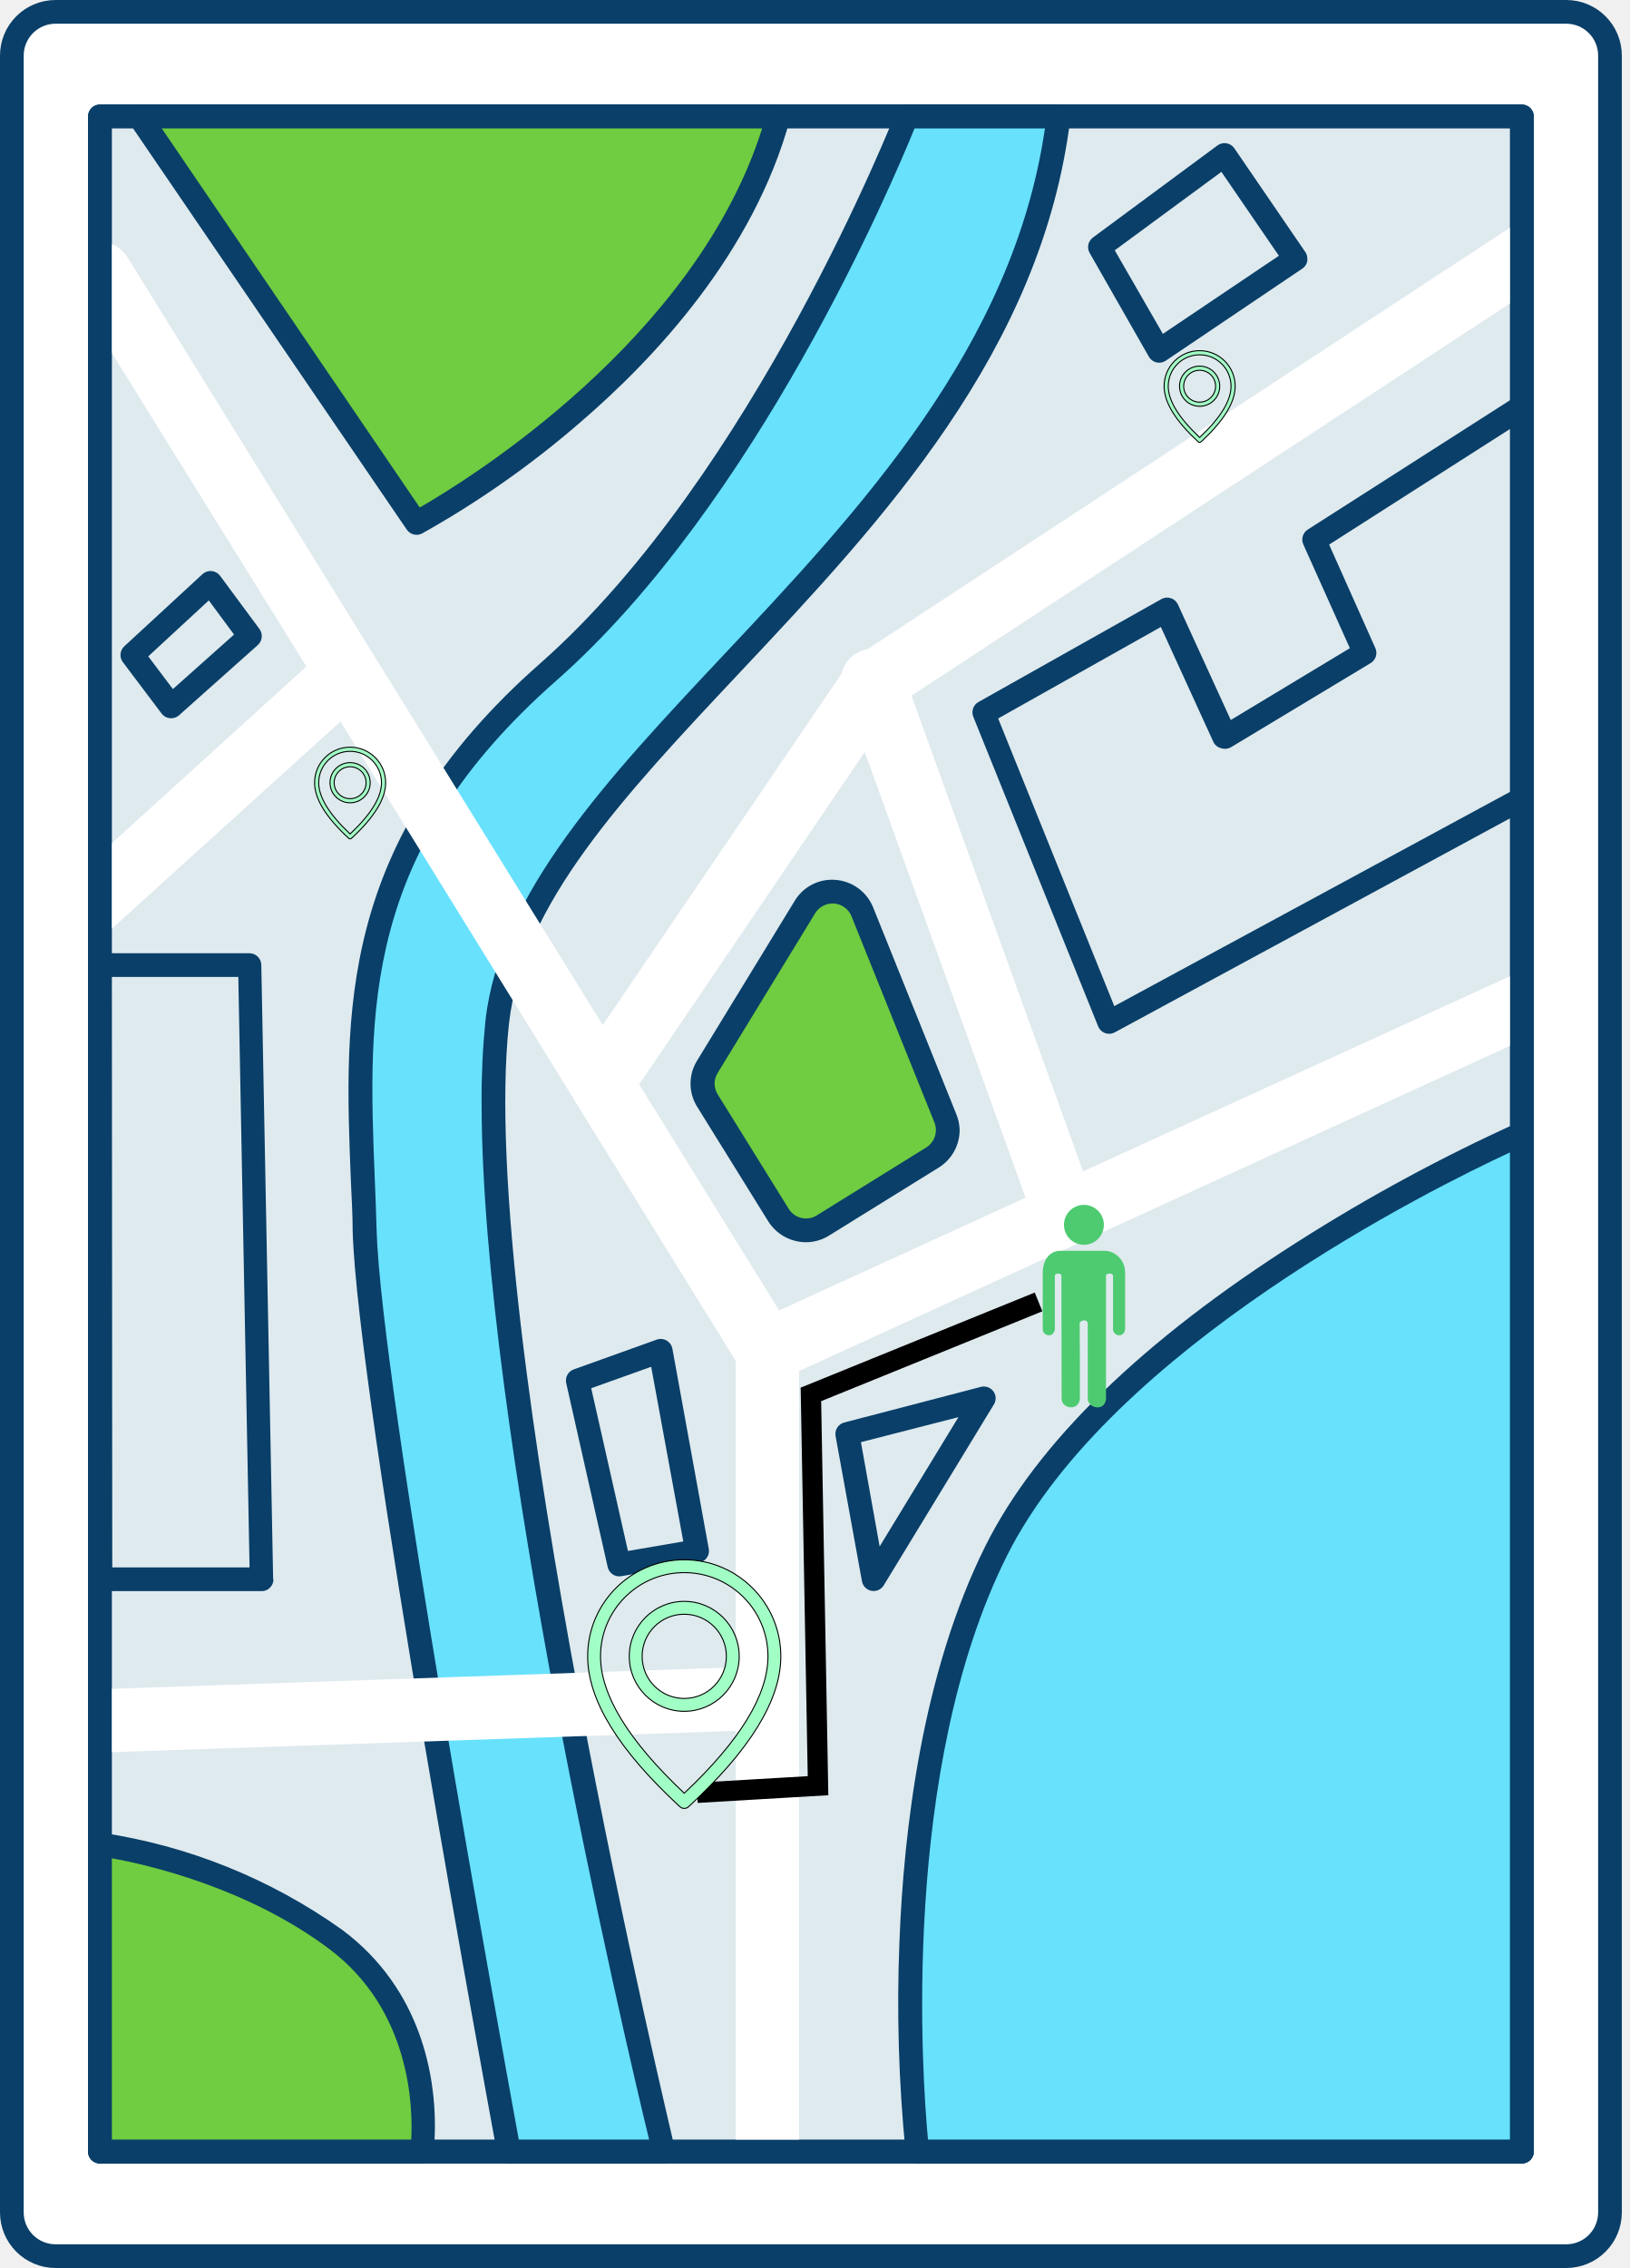
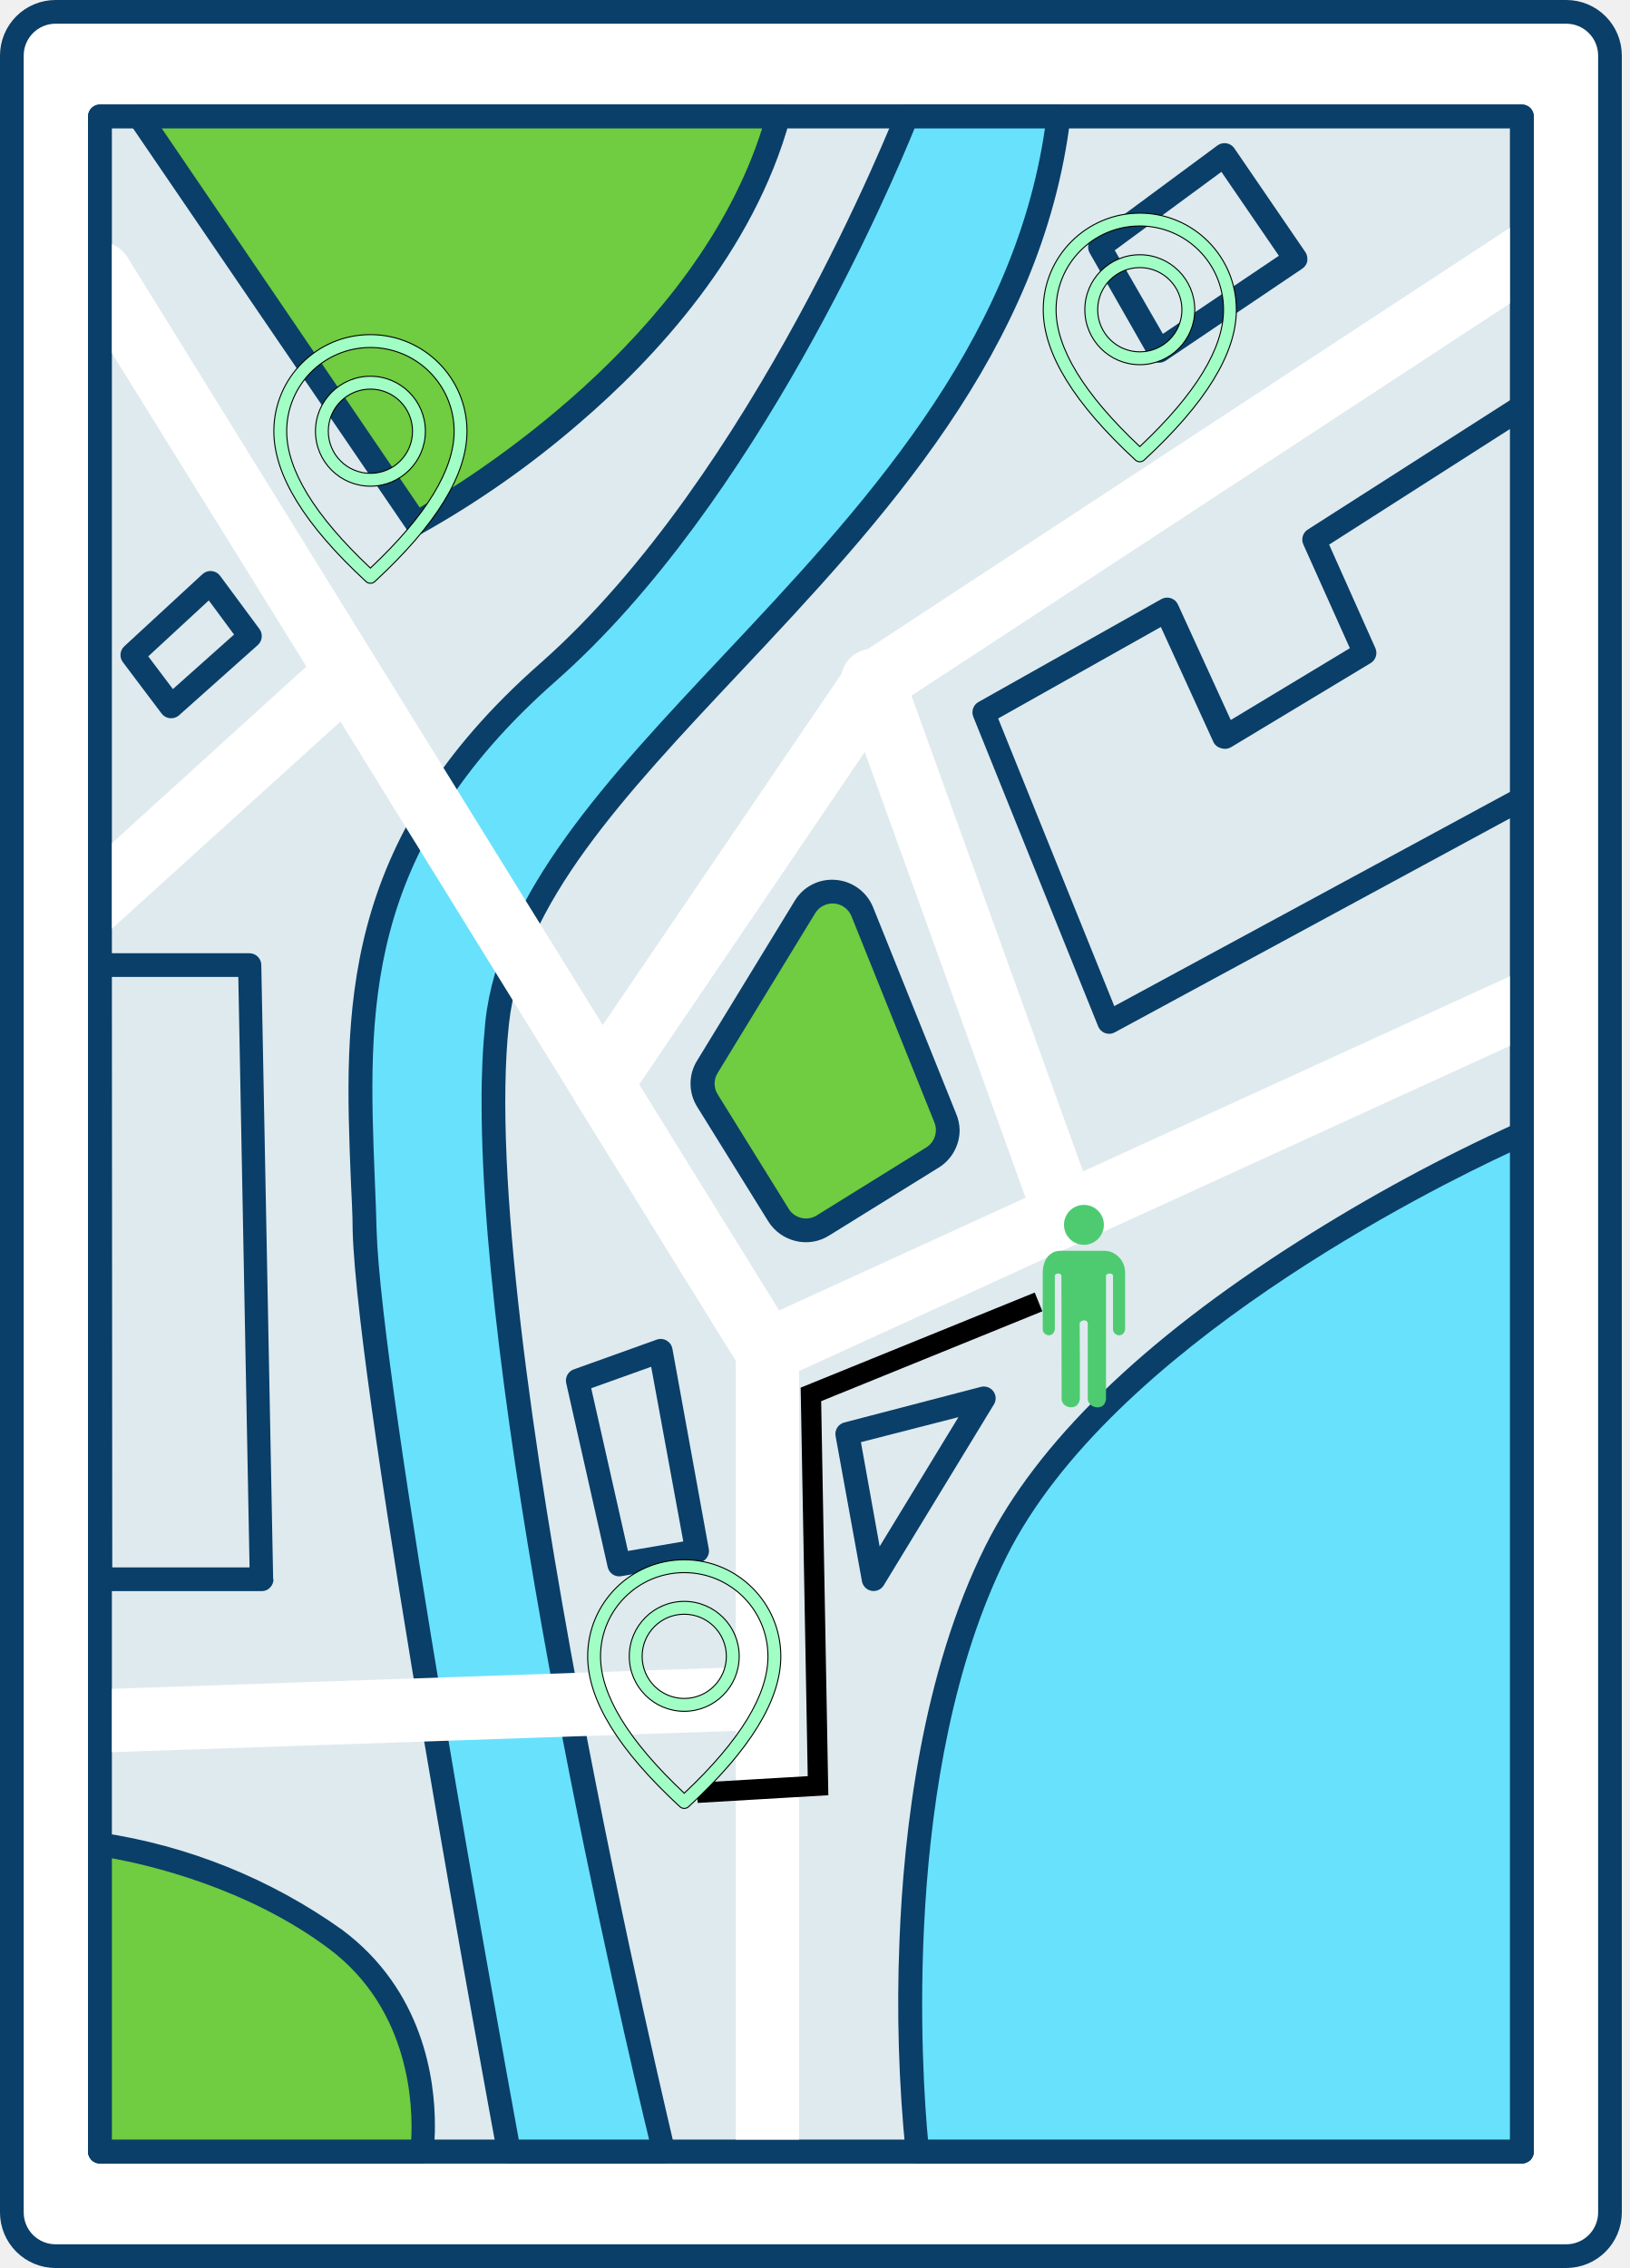
<svg xmlns="http://www.w3.org/2000/svg" width="161" height="224" viewBox="0 0 161 224" fill="none">
  <path d="M1.171 5.466L1.171 218.533C1.171 220.912 3.099 222.841 5.478 222.841L154.726 222.841C157.105 222.841 159.033 220.912 159.033 218.533L159.033 5.466C159.033 3.087 157.105 1.159 154.726 1.159L5.478 1.159C3.099 1.159 1.171 3.087 1.171 5.466Z" fill="white" />
-   <path d="M160.204 5.478L160.204 218.522C160.201 219.974 159.623 221.365 158.596 222.392C157.569 223.419 156.178 223.997 154.726 224L5.478 224C4.026 223.997 2.635 223.419 1.608 222.392C0.581 221.365 0.003 219.974 -2.39462e-07 218.522L-9.55189e-06 5.478C0.003 4.026 0.581 2.635 1.608 1.608C2.635 0.581 4.026 0.003 5.478 5.803e-05L154.726 5.15062e-05C156.178 0.003 157.569 0.581 158.596 1.608C159.623 2.635 160.201 4.026 160.204 5.478V5.478ZM2.341 218.522C2.344 219.353 2.676 220.149 3.263 220.737C3.851 221.324 4.647 221.656 5.478 221.659L154.726 221.659C155.557 221.656 156.353 221.324 156.941 220.737C157.528 220.149 157.86 219.353 157.863 218.522L157.863 5.478C157.86 4.647 157.528 3.851 156.941 3.263C156.353 2.676 155.557 2.344 154.726 2.341L5.478 2.341C4.647 2.344 3.851 2.676 3.263 3.263C2.676 3.851 2.344 4.647 2.341 5.478L2.341 218.522Z" fill="#093F68" />
+   <path d="M160.204 5.478L160.204 218.522C160.201 219.974 159.623 221.365 158.596 222.392C157.569 223.419 156.178 223.997 154.726 224L5.478 224C4.026 223.997 2.635 223.419 1.608 222.392C0.581 221.365 0.003 219.974 -2.39462e-07 218.522L-9.55189e-06 5.478C0.003 4.026 0.581 2.635 1.608 1.608C2.635 0.581 4.026 0.003 5.478 6.07957e-05L154.726 5.42719e-05C156.178 0.003 157.569 0.581 158.596 1.608C159.623 2.635 160.201 4.026 160.204 5.478ZM2.341 218.522C2.344 219.353 2.676 220.149 3.263 220.737C3.851 221.324 4.647 221.656 5.478 221.659L154.726 221.659C155.557 221.656 156.353 221.324 156.941 220.737C157.528 220.149 157.86 219.353 157.863 218.522L157.863 5.478C157.86 4.647 157.528 3.851 156.941 3.263C156.353 2.676 155.557 2.344 154.726 2.341L5.478 2.341C4.647 2.344 3.851 2.676 3.263 3.263C2.676 3.851 2.344 4.647 2.341 5.478L2.341 218.522Z" fill="#093F68" />
  <path d="M9.915 212.505L9.915 11.495L150.289 11.495L150.289 212.505L9.915 212.505Z" fill="#DFEAEF" />
  <path d="M151.507 11.495L151.507 212.505C151.507 212.815 151.383 213.113 151.164 213.332C150.944 213.552 150.646 213.675 150.336 213.675L9.868 213.675C9.557 213.675 9.26 213.552 9.04 213.332C8.821 213.113 8.697 212.815 8.697 212.505L8.697 11.495C8.697 11.184 8.821 10.886 9.04 10.667C9.26 10.447 9.557 10.324 9.868 10.324L150.336 10.324C150.646 10.324 150.944 10.447 151.164 10.667C151.383 10.886 151.507 11.184 151.507 11.495ZM149.165 211.334L149.165 12.665L11.038 12.665L11.038 211.334L149.165 211.334Z" fill="#093F68" />
  <path d="M90.567 212.505C90.567 212.505 86.341 177.177 98.351 153.18C110.361 129.184 150.336 112 150.336 112L150.336 212.505L90.567 212.505Z" fill="#68E1FD" />
  <path d="M151.507 112L151.507 212.505C151.507 212.815 151.383 213.113 151.164 213.332C150.944 213.552 150.646 213.675 150.336 213.675L90.637 213.675C90.35 213.677 90.071 213.573 89.855 213.383C89.639 213.193 89.501 212.931 89.466 212.645C88.772 205.719 88.565 198.753 88.846 191.797C89.256 180.888 91.07 165.237 97.356 152.654C102.436 142.505 112.831 132.391 128.247 122.605C135.173 118.198 142.402 114.286 149.879 110.899C150.059 110.823 150.255 110.792 150.449 110.811C150.643 110.829 150.83 110.896 150.992 111.005C151.154 111.114 151.286 111.263 151.376 111.437C151.466 111.61 151.511 111.804 151.507 112ZM149.165 211.334L149.165 113.814C141.58 117.326 109.741 133.093 99.44 153.707C88.905 174.836 91.105 205.364 91.667 211.334L149.165 211.334Z" fill="#093F68" />
  <path d="M65.564 212.505C65.564 212.505 45.804 131.279 49.117 100.996C52.067 73.886 99.569 52.628 104.567 11.495L89.537 11.495C89.537 11.495 75.724 47.361 54.139 66.371C32.554 85.381 35.527 103.548 36.019 121.516C36.487 138.162 50.288 212.505 50.288 212.505L65.564 212.505Z" fill="#68E1FD" />
-   <path d="M105.737 11.495L105.737 11.636C102.94 34.649 87.078 51.529 73.079 66.418C61.537 78.698 51.563 89.315 50.276 101.114C47.033 130.858 66.512 211.417 66.664 212.225C66.707 212.4 66.709 212.583 66.67 212.759C66.631 212.935 66.552 213.1 66.439 213.241C66.325 213.381 66.181 213.494 66.017 213.569C65.853 213.645 65.674 213.681 65.493 213.676L50.288 213.676C50.01 213.681 49.74 213.587 49.526 213.411C49.312 213.235 49.167 212.989 49.117 212.716C48.555 209.684 35.292 138.092 34.836 121.552C34.836 119.925 34.731 118.286 34.66 116.659C34.005 100.178 33.314 83.134 53.389 65.494C74.46 46.905 88.331 11.425 88.507 11.074C88.591 10.854 88.741 10.665 88.935 10.531C89.129 10.398 89.359 10.326 89.595 10.325L104.567 10.325C104.733 10.325 104.897 10.361 105.049 10.429C105.2 10.498 105.335 10.598 105.445 10.723C105.633 10.936 105.737 11.211 105.737 11.495V11.495ZM47.572 108.922C47.555 106.233 47.68 103.544 47.946 100.868C49.316 88.285 60.027 76.883 71.358 64.815C84.843 50.475 100.083 34.251 103.221 12.666L90.344 12.666C88.202 17.945 74.741 49.796 54.923 67.25C35.726 84.153 36.358 99.897 37.025 116.566C37.095 118.204 37.154 119.843 37.2 121.482C37.634 136.828 49.655 202.591 51.247 211.335L64.124 211.335C61.595 200.964 47.572 140.75 47.572 108.922V108.922Z" fill="#093F68" />
-   <path d="M92.112 114.341L81.273 121.036C80.918 121.257 80.523 121.406 80.111 121.474C79.698 121.541 79.276 121.527 78.87 121.431C78.463 121.336 78.079 121.16 77.74 120.916C77.401 120.671 77.114 120.362 76.895 120.006L69.871 108.687C69.561 108.188 69.397 107.612 69.397 107.025C69.397 106.437 69.561 105.861 69.871 105.363L79.505 89.583C79.813 89.081 80.254 88.674 80.78 88.407C81.305 88.141 81.895 88.025 82.482 88.074C83.069 88.123 83.631 88.333 84.106 88.682C84.581 89.031 84.949 89.505 85.171 90.052L93.365 110.419C93.656 111.115 93.69 111.892 93.461 112.611C93.231 113.33 92.753 113.943 92.112 114.341V114.341Z" fill="#70CC40" />
-   <path d="M94.793 111.614C94.791 112.355 94.602 113.083 94.241 113.73C93.881 114.377 93.362 114.922 92.733 115.313L81.893 122.032C81.409 122.337 80.868 122.542 80.303 122.634C79.738 122.727 79.16 122.705 78.604 122.57C77.478 122.306 76.502 121.607 75.888 120.627L68.865 109.308C68.437 108.623 68.21 107.832 68.21 107.025C68.21 106.218 68.437 105.427 68.865 104.743L78.499 88.975C78.913 88.283 79.513 87.722 80.232 87.356C80.95 86.989 81.757 86.832 82.56 86.903C83.367 86.969 84.138 87.257 84.79 87.737C85.441 88.217 85.946 88.868 86.248 89.619L94.442 109.987C94.662 110.502 94.781 111.054 94.793 111.614V111.614ZM91.504 113.323C91.904 113.07 92.204 112.684 92.349 112.232C92.495 111.781 92.477 111.293 92.299 110.853L84.106 90.485C83.965 90.14 83.732 89.841 83.431 89.621C83.131 89.4 82.776 89.267 82.404 89.237C82.033 89.207 81.661 89.28 81.329 89.449C80.997 89.617 80.718 89.875 80.524 90.192L70.89 105.972C70.691 106.287 70.586 106.652 70.586 107.025C70.586 107.398 70.691 107.763 70.89 108.079L77.913 119.398C78.05 119.622 78.231 119.816 78.444 119.968C78.657 120.121 78.898 120.23 79.154 120.288C79.411 120.351 79.678 120.361 79.94 120.319C80.201 120.277 80.451 120.183 80.676 120.042L91.504 113.323Z" fill="#093F68" />
+   <path d="M105.737 11.495L105.737 11.636C102.94 34.649 87.078 51.529 73.079 66.418C61.537 78.698 51.563 89.315 50.276 101.114C47.033 130.858 66.512 211.417 66.664 212.225C66.707 212.4 66.709 212.583 66.67 212.759C66.631 212.935 66.552 213.1 66.439 213.241C66.325 213.381 66.181 213.494 66.017 213.569C65.853 213.645 65.674 213.681 65.493 213.676L50.288 213.676C50.01 213.681 49.74 213.587 49.526 213.411C49.312 213.235 49.167 212.989 49.117 212.716C48.555 209.684 35.292 138.092 34.836 121.552C34.836 119.925 34.731 118.286 34.66 116.659C34.005 100.178 33.314 83.134 53.389 65.494C74.46 46.905 88.331 11.425 88.507 11.074C88.591 10.854 88.741 10.665 88.935 10.531C89.129 10.398 89.359 10.326 89.595 10.325L104.567 10.325C104.733 10.325 104.897 10.361 105.049 10.429C105.2 10.498 105.335 10.598 105.445 10.723C105.633 10.936 105.737 11.211 105.737 11.495ZM47.572 108.922C47.555 106.233 47.68 103.544 47.946 100.868C49.316 88.285 60.027 76.883 71.358 64.815C84.843 50.475 100.083 34.251 103.221 12.666L90.344 12.666C88.202 17.945 74.741 49.796 54.923 67.25C35.726 84.153 36.358 99.897 37.025 116.566C37.095 118.204 37.154 119.843 37.2 121.482C37.634 136.828 49.655 202.591 51.247 211.335L64.124 211.335C61.595 200.964 47.572 140.75 47.572 108.922Z" fill="#093F68" />
+   <path d="M92.112 114.341L81.273 121.036C80.918 121.257 80.523 121.406 80.111 121.474C79.698 121.541 79.276 121.527 78.87 121.431C78.463 121.336 78.079 121.16 77.74 120.916C77.401 120.671 77.114 120.362 76.895 120.006L69.871 108.687C69.561 108.188 69.397 107.612 69.397 107.025C69.397 106.437 69.561 105.861 69.871 105.363L79.505 89.583C79.813 89.081 80.254 88.674 80.78 88.407C81.305 88.141 81.895 88.025 82.482 88.074C83.069 88.123 83.631 88.333 84.106 88.682C84.581 89.031 84.949 89.505 85.171 90.052L93.365 110.419C93.656 111.115 93.69 111.892 93.461 112.611C93.231 113.33 92.753 113.943 92.112 114.341Z" fill="#70CC40" />
+   <path d="M94.793 111.614C94.791 112.355 94.602 113.083 94.241 113.73C93.881 114.377 93.362 114.922 92.733 115.313L81.893 122.032C81.409 122.337 80.868 122.542 80.303 122.634C79.738 122.727 79.16 122.705 78.604 122.57C77.478 122.306 76.502 121.607 75.888 120.627L68.865 109.308C68.437 108.623 68.21 107.832 68.21 107.025C68.21 106.218 68.437 105.427 68.865 104.743L78.499 88.975C78.913 88.283 79.513 87.722 80.232 87.356C80.95 86.989 81.757 86.832 82.56 86.903C83.367 86.969 84.138 87.257 84.79 87.737C85.441 88.217 85.946 88.868 86.248 89.619L94.442 109.987C94.662 110.502 94.781 111.054 94.793 111.614ZM91.504 113.323C91.904 113.07 92.204 112.684 92.349 112.232C92.495 111.781 92.477 111.293 92.299 110.853L84.106 90.485C83.965 90.14 83.732 89.841 83.431 89.621C83.131 89.4 82.776 89.267 82.404 89.237C82.033 89.207 81.661 89.28 81.329 89.449C80.997 89.617 80.718 89.875 80.524 90.192L70.89 105.972C70.691 106.287 70.586 106.652 70.586 107.025C70.586 107.398 70.691 107.763 70.89 108.079L77.913 119.398C78.05 119.622 78.231 119.816 78.444 119.968C78.657 120.121 78.898 120.23 79.154 120.288C79.411 120.351 79.678 120.361 79.94 120.319C80.201 120.277 80.451 120.183 80.676 120.042L91.504 113.323Z" fill="#093F68" />
  <path d="M150.336 95.881L150.336 102.752L78.931 135.411L78.931 212.505L72.68 212.505L72.68 133.421C72.68 132.822 72.852 132.235 73.176 131.731C73.499 131.226 73.961 130.826 74.507 130.577L77.011 129.406L101.348 118.274L107.048 115.664L150.336 95.881Z" fill="white" />
  <path d="M9.868 23.914C10.407 23.903 10.939 24.032 11.413 24.289C11.887 24.545 12.286 24.92 12.572 25.377L59.559 101.277L63.152 107.13L76.977 129.453L78.428 131.794C78.734 132.286 78.896 132.853 78.896 133.433C78.905 134.122 78.686 134.794 78.273 135.346C77.86 135.897 77.276 136.297 76.613 136.483C75.949 136.668 75.243 136.629 74.604 136.372C73.965 136.115 73.428 135.653 73.079 135.06L72.61 134.299L56.831 108.816L56.632 108.464L33.63 71.264L30.283 65.856L9.868 32.963L9.868 23.914Z" fill="white" />
  <path d="M150.336 21.714L150.336 29.194L90.064 68.689L88.519 69.696L85.44 74.237L63.199 107.013L62.029 108.687C61.798 109.026 61.503 109.316 61.161 109.54C60.819 109.764 60.435 109.919 60.033 109.995C59.631 110.071 59.217 110.067 58.816 109.984C58.416 109.9 58.035 109.738 57.697 109.507C57.378 109.298 57.1 109.032 56.878 108.722L56.679 108.371C56.418 107.874 56.297 107.314 56.33 106.753C56.363 106.192 56.548 105.651 56.866 105.187L59.57 101.196L83.614 65.821C83.627 65.783 83.651 65.75 83.684 65.727C83.721 65.655 83.769 65.588 83.825 65.528C83.87 65.455 83.925 65.388 83.988 65.329C84.081 65.227 84.183 65.133 84.293 65.049C84.431 64.933 84.58 64.831 84.737 64.744L150.336 21.714Z" fill="white" />
-   <path d="M107.692 118.122C107.692 118.857 107.433 119.568 106.96 120.131C106.487 120.694 105.831 121.072 105.107 121.199C104.384 121.327 103.638 121.195 103.002 120.826C102.365 120.458 101.879 119.878 101.629 119.187L83.356 68.536C83.171 68.143 83.071 67.715 83.06 67.281C83.05 66.847 83.131 66.415 83.297 66.013C83.463 65.612 83.711 65.249 84.025 64.949C84.339 64.648 84.712 64.417 85.121 64.269C85.53 64.121 85.965 64.06 86.398 64.09C86.832 64.119 87.254 64.239 87.639 64.441C88.024 64.643 88.362 64.924 88.632 65.264C88.903 65.604 89.099 65.997 89.209 66.418L107.481 117.068C107.614 117.404 107.685 117.761 107.692 118.122V118.122Z" fill="white" />
-   <path d="M35.456 65.377C35.735 65.678 35.95 66.031 36.091 66.417C36.231 66.802 36.293 67.212 36.273 67.621C36.254 68.031 36.153 68.433 35.976 68.803C35.8 69.173 35.552 69.505 35.246 69.778L33.63 71.264L9.868 92.791L9.868 84.352L30.236 65.856L31.008 65.166C31.312 64.883 31.669 64.664 32.059 64.522C32.448 64.379 32.862 64.316 33.277 64.335C33.691 64.355 34.097 64.457 34.472 64.636C34.846 64.815 35.181 65.067 35.456 65.377V65.377Z" fill="white" />
+   <path d="M107.692 118.122C107.692 118.857 107.433 119.568 106.96 120.131C106.487 120.694 105.831 121.072 105.107 121.199C104.384 121.327 103.638 121.195 103.002 120.826C102.365 120.458 101.879 119.878 101.629 119.187L83.356 68.536C83.171 68.143 83.071 67.715 83.06 67.281C83.05 66.847 83.131 66.415 83.297 66.013C83.463 65.612 83.711 65.249 84.025 64.949C84.339 64.648 84.712 64.417 85.121 64.269C85.53 64.121 85.965 64.06 86.398 64.09C86.832 64.119 87.254 64.239 87.639 64.441C88.024 64.643 88.362 64.924 88.632 65.264C88.903 65.604 89.099 65.997 89.209 66.418L107.481 117.068C107.614 117.404 107.685 117.761 107.692 118.122Z" fill="white" />
+   <path d="M35.456 65.376C35.735 65.678 35.95 66.031 36.091 66.417C36.231 66.802 36.293 67.212 36.273 67.621C36.254 68.031 36.153 68.433 35.976 68.803C35.8 69.173 35.552 69.505 35.246 69.778L33.63 71.264L9.868 92.791L9.868 84.352L30.236 65.856L31.008 65.166C31.312 64.883 31.669 64.664 32.059 64.522C32.448 64.379 32.862 64.316 33.277 64.335C33.691 64.355 34.097 64.457 34.472 64.636C34.846 64.815 35.181 65.067 35.456 65.376Z" fill="white" />
  <path d="M75.665 164.582C76.493 164.553 77.297 164.854 77.903 165.418C78.508 165.982 78.866 166.763 78.896 167.59L78.896 167.707C78.894 168.517 78.578 169.295 78.015 169.878C77.452 170.46 76.686 170.802 75.876 170.833L72.645 170.95L9.868 173.092L9.868 166.841L72.645 164.675L75.665 164.582Z" fill="white" />
  <path d="M97.181 70.409L109.518 100.984L150.289 78.907L150.289 40.22L129.769 53.342L134.791 64.545L121.013 72.844L115.242 60.249L97.181 70.409Z" fill="#DFEAEF" />
  <path d="M151.507 40.221L151.507 78.849C151.507 79.06 151.451 79.267 151.344 79.448C151.237 79.629 151.083 79.778 150.898 79.879L110.127 101.956C109.982 102.037 109.821 102.087 109.656 102.101C109.49 102.115 109.324 102.094 109.167 102.038C109.011 101.982 108.869 101.894 108.75 101.779C108.631 101.664 108.538 101.525 108.477 101.371L96.139 70.784C96.034 70.521 96.029 70.229 96.124 69.962C96.219 69.695 96.407 69.471 96.654 69.333L114.716 59.172C114.857 59.093 115.013 59.043 115.174 59.027C115.335 59.011 115.498 59.029 115.652 59.078C115.806 59.128 115.947 59.209 116.068 59.315C116.189 59.422 116.286 59.553 116.355 59.699L121.575 71.112L133.339 64.018L128.739 53.764C128.625 53.508 128.608 53.218 128.69 52.95C128.771 52.681 128.947 52.451 129.184 52.301L149.704 39.179C149.881 39.066 150.085 39.002 150.295 38.994C150.504 38.987 150.712 39.036 150.897 39.136C151.081 39.237 151.235 39.385 151.342 39.566C151.45 39.746 151.506 39.952 151.507 40.162L151.507 40.221ZM149.166 78.206L149.166 42.363L131.291 53.788L135.856 64.007C135.974 64.269 135.992 64.565 135.905 64.839C135.819 65.113 135.635 65.346 135.388 65.493L121.61 73.793C121.469 73.878 121.312 73.932 121.149 73.952C120.985 73.972 120.82 73.958 120.662 73.91C120.505 73.877 120.357 73.812 120.226 73.719C120.095 73.627 119.985 73.508 119.901 73.371L114.669 61.923L98.597 70.96L110.069 99.37L149.166 78.206Z" fill="#093F68" />
  <path d="M13.754 11.495L41.099 51.645C41.099 51.645 70.023 36.428 76.859 11.495L13.754 11.495Z" fill="#70CC40" />
  <path d="M78.03 11.495C78.048 11.596 78.048 11.699 78.03 11.799C74.425 24.956 64.721 35.374 57.217 41.801C52.424 45.944 47.224 49.592 41.696 52.687C41.442 52.821 41.148 52.856 40.869 52.787C40.591 52.718 40.348 52.549 40.185 52.313L12.782 12.15C12.669 11.979 12.602 11.78 12.59 11.575C12.578 11.369 12.62 11.164 12.712 10.98C12.813 10.791 12.963 10.634 13.146 10.524C13.33 10.415 13.54 10.358 13.754 10.36L76.859 10.36C77.17 10.36 77.468 10.483 77.687 10.702C77.907 10.922 78.03 11.22 78.03 11.53L78.03 11.495ZM41.461 50.124C46.272 47.361 68.712 33.513 75.291 12.665L15.966 12.665L41.461 50.124Z" fill="#093F68" />
  <path d="M41.637 212.505C41.637 212.505 43.568 199.359 33.15 191.54C22.732 183.72 9.915 182.175 9.915 182.175L9.915 212.505L41.637 212.505Z" fill="#70CC40" />
-   <path d="M42.96 209.883C42.969 210.818 42.914 211.753 42.796 212.68C42.754 212.96 42.612 213.214 42.397 213.397C42.181 213.58 41.908 213.679 41.625 213.675L9.868 213.675C9.557 213.675 9.26 213.552 9.04 213.333C8.821 213.113 8.697 212.815 8.697 212.505L8.697 182.164C8.697 181.998 8.733 181.833 8.802 181.682C8.87 181.531 8.97 181.396 9.095 181.286C9.219 181.177 9.364 181.096 9.522 181.048C9.679 181 9.845 180.985 10.008 181.005C18.587 182.281 26.742 185.57 33.806 190.604C41.836 196.597 42.96 205.423 42.96 209.883V209.883ZM40.619 211.334C40.794 208.221 40.619 198.552 32.507 192.476C24.395 186.401 14.55 184.165 11.038 183.533L11.038 211.334L40.619 211.334Z" fill="#093F68" />
+   <path d="M42.96 209.883C42.969 210.818 42.914 211.753 42.796 212.68C42.754 212.96 42.612 213.214 42.397 213.397C42.181 213.58 41.908 213.679 41.625 213.675L9.868 213.675C9.557 213.675 9.26 213.552 9.04 213.333C8.821 213.113 8.697 212.815 8.697 212.505L8.697 182.164C8.697 181.998 8.733 181.833 8.802 181.682C8.87 181.531 8.97 181.396 9.095 181.286C9.219 181.177 9.364 181.096 9.522 181.048C9.679 181 9.845 180.985 10.008 181.005C18.587 182.281 26.742 185.57 33.806 190.604C41.836 196.597 42.96 205.423 42.96 209.883ZM40.619 211.334C40.794 208.221 40.619 198.552 32.507 192.476C24.395 186.401 14.55 184.165 11.038 183.533L11.038 211.334L40.619 211.334Z" fill="#093F68" />
  <path d="M9.915 155.978L25.846 155.978L24.687 95.319L9.915 95.319L9.915 155.978Z" fill="#DFEAEF" />
  <path d="M27.017 155.978C27.015 156.285 26.893 156.579 26.677 156.797C26.571 156.911 26.442 157.001 26.299 157.062C26.156 157.122 26.002 157.152 25.846 157.148L9.868 157.148C9.557 157.148 9.26 157.025 9.04 156.806C8.821 156.586 8.697 156.288 8.697 155.978L8.697 95.319C8.697 95.008 8.821 94.711 9.04 94.491C9.26 94.272 9.557 94.148 9.868 94.148L24.64 94.148C24.951 94.148 25.248 94.272 25.468 94.491C25.688 94.711 25.811 95.008 25.811 95.319L26.982 155.978L27.017 155.978ZM11.085 154.807L24.652 154.807L23.54 96.49L11.038 96.49L11.085 154.807Z" fill="#093F68" />
  <path d="M108.617 24.395L114.482 34.649L127.967 25.566L120.931 15.311L108.617 24.395Z" fill="#DFEAEF" />
-   <path d="M129.137 25.565L129.137 25.787C129.107 25.939 129.047 26.084 128.96 26.212C128.874 26.341 128.763 26.451 128.634 26.536L115.16 35.62C115.027 35.712 114.876 35.775 114.716 35.805C114.557 35.835 114.394 35.832 114.236 35.796C114.079 35.759 113.931 35.69 113.802 35.593C113.674 35.496 113.566 35.374 113.487 35.234L107.634 24.98C107.492 24.73 107.448 24.437 107.508 24.156C107.568 23.876 107.73 23.627 107.961 23.458L120.264 14.363C120.391 14.27 120.535 14.203 120.687 14.167C120.84 14.13 120.999 14.126 121.154 14.152C121.309 14.178 121.457 14.235 121.59 14.319C121.723 14.403 121.837 14.514 121.926 14.643L128.95 24.909C129.08 25.102 129.146 25.332 129.137 25.565V25.565ZM114.868 32.975L126.328 25.261L120.65 16.973L110.115 24.722L114.868 32.975Z" fill="#093F68" />
+   <path d="M129.137 25.565L129.137 25.787C129.107 25.939 129.047 26.084 128.96 26.212C128.874 26.341 128.763 26.451 128.634 26.536L115.16 35.62C115.027 35.712 114.876 35.775 114.716 35.805C114.557 35.835 114.394 35.832 114.236 35.796C114.079 35.759 113.931 35.69 113.802 35.593C113.674 35.496 113.566 35.374 113.487 35.234L107.634 24.98C107.492 24.73 107.448 24.437 107.508 24.156C107.568 23.876 107.73 23.627 107.961 23.458L120.264 14.363C120.391 14.27 120.535 14.203 120.687 14.167C120.84 14.13 120.999 14.126 121.154 14.152C121.309 14.178 121.457 14.235 121.59 14.319C121.723 14.403 121.837 14.514 121.926 14.643L128.95 24.909C129.08 25.102 129.146 25.332 129.137 25.565ZM114.868 32.975L126.328 25.261L120.65 16.973L110.115 24.722L114.868 32.975Z" fill="#093F68" />
  <path d="M68.865 153.181L61.127 154.516L57.03 136.348L65.236 133.41L68.865 153.181Z" fill="#DFEAEF" />
  <path d="M70.035 153.181C70.034 153.419 69.961 153.652 69.824 153.848C69.735 153.974 69.622 154.081 69.492 154.164C69.361 154.246 69.216 154.302 69.064 154.328L61.373 155.674C61.075 155.726 60.77 155.662 60.519 155.494C60.268 155.326 60.092 155.067 60.027 154.773L55.93 136.605C55.867 136.327 55.909 136.035 56.047 135.785C56.185 135.534 56.41 135.343 56.679 135.248L64.873 132.309C65.034 132.252 65.205 132.231 65.375 132.247C65.545 132.264 65.709 132.317 65.856 132.403C66.001 132.488 66.127 132.602 66.224 132.74C66.321 132.877 66.387 133.034 66.418 133.199L70.012 152.97L70.035 153.181ZM62.028 153.181L67.495 152.244L64.323 134.99L58.4 137.109L62.028 153.181Z" fill="#093F68" />
  <path d="M83.696 141.627L86.294 155.978L97.181 138.104L83.696 141.627Z" fill="#DFEAEF" />
  <path d="M98.351 138.104C98.35 138.319 98.289 138.529 98.175 138.712L87.289 156.587C87.165 156.786 86.983 156.944 86.768 157.038C86.552 157.133 86.314 157.161 86.082 157.118C85.851 157.075 85.638 156.963 85.472 156.798C85.305 156.632 85.192 156.42 85.147 156.189L82.537 141.826C82.486 141.535 82.548 141.237 82.708 140.989C82.869 140.742 83.117 140.564 83.403 140.492L96.876 136.98C97.053 136.932 97.239 136.927 97.418 136.964C97.597 137.001 97.765 137.079 97.909 137.193C98.052 137.307 98.167 137.453 98.244 137.619C98.321 137.786 98.357 137.967 98.351 138.151L98.351 138.104ZM86.891 152.736L94.675 139.965L85.042 142.435L86.891 152.736Z" fill="#093F68" />
  <path d="M16.903 69.731L24.687 62.789L20.801 57.51L13.075 64.639L16.903 69.731Z" fill="#DFEAEF" />
-   <path d="M25.858 62.836C25.858 62.999 25.823 63.161 25.756 63.31C25.69 63.459 25.593 63.593 25.472 63.702L17.687 70.644C17.566 70.753 17.423 70.835 17.268 70.885C17.112 70.936 16.948 70.953 16.786 70.936C16.625 70.921 16.47 70.872 16.329 70.794C16.188 70.715 16.064 70.608 15.967 70.48L12.139 65.4C11.963 65.168 11.88 64.878 11.906 64.588C11.932 64.298 12.065 64.028 12.279 63.831L20.005 56.702C20.126 56.591 20.268 56.507 20.423 56.455C20.579 56.402 20.743 56.383 20.906 56.398C21.07 56.413 21.229 56.463 21.372 56.544C21.515 56.624 21.64 56.734 21.738 56.866L25.636 62.134C25.783 62.338 25.861 62.584 25.858 62.836V62.836ZM17.079 68.057L23.119 62.672L20.625 59.301L14.644 64.826L17.079 68.057Z" fill="#093F68" />
+   <path d="M25.858 62.836C25.858 62.999 25.823 63.161 25.756 63.31C25.69 63.459 25.593 63.593 25.472 63.702L17.687 70.644C17.566 70.753 17.423 70.835 17.268 70.885C17.112 70.936 16.948 70.953 16.786 70.936C16.625 70.921 16.47 70.872 16.329 70.794C16.188 70.715 16.064 70.608 15.967 70.48L12.139 65.4C11.963 65.168 11.88 64.878 11.906 64.588C11.932 64.298 12.065 64.028 12.279 63.831L20.005 56.702C20.126 56.591 20.268 56.507 20.423 56.455C20.579 56.402 20.743 56.383 20.906 56.398C21.07 56.413 21.229 56.463 21.372 56.544C21.515 56.624 21.64 56.734 21.738 56.866L25.636 62.134C25.783 62.338 25.861 62.584 25.858 62.836ZM17.079 68.057L23.119 62.672L20.625 59.301L14.644 64.826L17.079 68.057Z" fill="#093F68" />
  <path d="M151.507 11.495L151.507 212.505C151.507 212.815 151.383 213.113 151.164 213.332C150.944 213.552 150.646 213.675 150.336 213.675L9.868 213.675C9.557 213.675 9.26 213.552 9.04 213.332C8.821 213.113 8.697 212.815 8.697 212.505L8.697 11.495C8.697 11.184 8.821 10.886 9.04 10.667C9.26 10.447 9.557 10.324 9.868 10.324L150.336 10.324C150.646 10.324 150.944 10.447 151.164 10.667C151.383 10.886 151.507 11.184 151.507 11.495ZM149.165 211.334L149.165 12.665L11.038 12.665L11.038 211.334L149.165 211.334Z" fill="#093F68" />
-   <path d="M34.55 82.334L34.584 82.366L34.618 82.334C36.661 80.409 37.685 78.727 37.685 77.305C37.685 75.592 36.297 74.204 34.584 74.204C32.871 74.204 31.482 75.592 31.482 77.305C31.482 78.727 32.507 80.409 34.55 82.334ZM34.584 79.289C33.488 79.289 32.599 78.401 32.599 77.305C32.599 76.209 33.488 75.321 34.584 75.321C35.68 75.321 36.568 76.209 36.568 77.305C36.568 78.401 35.68 79.289 34.584 79.289ZM34.584 78.881C35.454 78.881 36.16 78.175 36.16 77.305C36.16 76.435 35.454 75.729 34.584 75.729C33.714 75.729 33.008 76.435 33.008 77.305C33.008 78.175 33.714 78.881 34.584 78.881ZM34.722 82.795C34.644 82.867 34.523 82.867 34.445 82.795C32.196 80.719 31.074 78.896 31.074 77.305C31.074 75.366 32.645 73.795 34.584 73.795C36.522 73.795 38.094 75.366 38.094 77.305C38.094 78.896 36.972 80.719 34.722 82.795Z" fill="#A1FFC5" stroke="black" stroke-width="0.1" />
  <path d="M102.587 128.585L80.102 137.719L80.805 176.365L77.818 176.541L74.832 176.716L68.86 177.068" stroke="black" stroke-width="2" />
  <path d="M67.555 177.074L67.59 177.106L67.624 177.074C73.123 171.892 75.859 167.382 75.859 163.589C75.859 159.022 72.157 155.32 67.59 155.32C63.022 155.32 59.32 159.022 59.32 163.589C59.32 167.382 62.056 171.892 67.555 177.074ZM67.59 169.019C64.591 169.019 62.16 166.588 62.16 163.589C62.16 160.591 64.591 158.16 67.59 158.16C70.588 158.16 73.019 160.591 73.019 163.589C73.019 166.588 70.588 169.019 67.59 169.019ZM67.59 167.749C69.887 167.749 71.749 165.887 71.749 163.589C71.749 161.292 69.887 159.43 67.59 159.43C65.292 159.43 63.43 161.292 63.43 163.589C63.43 165.887 65.292 167.749 67.59 167.749ZM68.02 178.44C67.777 178.665 67.402 178.665 67.159 178.44C61.097 172.845 58.05 167.912 58.05 163.589C58.05 158.321 62.321 154.05 67.59 154.05C72.858 154.05 77.129 158.321 77.129 163.589C77.129 167.912 74.082 172.845 68.02 178.44Z" fill="#A1FFC5" stroke="black" stroke-width="0.1" />
-   <path d="M118.466 43.173L118.5 43.205L118.534 43.173C120.577 41.249 121.602 39.566 121.602 38.144C121.602 36.431 120.213 35.043 118.5 35.043C116.787 35.043 115.399 36.431 115.399 38.144C115.399 39.566 116.423 41.249 118.466 43.173ZM118.5 40.128C117.404 40.128 116.516 39.24 116.516 38.144C116.516 37.048 117.404 36.16 118.5 36.16C119.596 36.16 120.484 37.048 120.484 38.144C120.484 39.24 119.596 40.128 118.5 40.128ZM118.5 39.72C119.37 39.72 120.076 39.014 120.076 38.144C120.076 37.274 119.37 36.568 118.5 36.568C117.63 36.568 116.924 37.274 116.924 38.144C116.924 39.014 117.63 39.72 118.5 39.72ZM118.639 43.634C118.56 43.707 118.44 43.707 118.362 43.634C116.112 41.558 114.99 39.735 114.99 38.144C114.99 36.206 116.562 34.634 118.5 34.634C120.439 34.634 122.01 36.206 122.01 38.144C122.01 39.735 120.888 41.558 118.639 43.634Z" fill="#A1FFC5" stroke="black" stroke-width="0.1" />
-   <path d="M109.062 123.534C109.37 123.534 109.653 123.593 109.912 123.712C110.68 124.099 111.133 124.833 111.139 125.653V131.296C110.995 132.193 109.968 131.949 109.943 131.296V125.967C109.852 125.663 109.265 125.789 109.251 125.967V138.197C109.102 139.446 107.488 139.079 107.447 138.176V130.687C107.344 130.204 106.665 130.424 106.65 130.708C106.679 133.197 106.671 135.687 106.671 138.176C106.51 139.418 104.904 139.101 104.867 138.197L104.846 125.967C104.752 125.67 104.208 125.784 104.196 125.967V131.296C104.052 132.193 103.025 131.949 103 131.296V125.653C103.015 124.868 103.302 124.083 103.986 123.712C104.21 123.593 104.482 123.534 104.804 123.534L109.062 123.534V123.534ZM109.041 120.971C109.041 122.06 108.159 122.943 107.07 122.943C105.981 122.943 105.099 122.06 105.099 120.971C105.099 119.883 105.981 119 107.07 119C108.159 119 109.041 119.883 109.041 120.971V120.971Z" fill="#4ECB71" />
+   <path d="M112.555 44.074L112.589 44.106L112.624 44.074C118.123 38.892 120.859 34.382 120.859 30.59C120.859 26.022 117.157 22.32 112.589 22.32C108.022 22.32 104.32 26.022 104.32 30.59C104.32 34.382 107.056 38.892 112.555 44.074ZM112.589 36.019C109.591 36.019 107.16 33.588 107.16 30.59C107.16 27.591 109.591 25.16 112.589 25.16C115.588 25.16 118.019 27.591 118.019 30.59C118.019 33.588 115.588 36.019 112.589 36.019ZM112.589 34.749C114.887 34.749 116.749 32.887 116.749 30.59C116.749 28.292 114.887 26.43 112.589 26.43C110.292 26.43 108.43 28.292 108.43 30.59C108.43 32.887 110.292 34.749 112.589 34.749ZM113.02 45.44C112.777 45.665 112.402 45.665 112.159 45.44C106.097 39.845 103.05 34.912 103.05 30.59C103.05 25.321 107.321 21.05 112.589 21.05C117.858 21.05 122.129 25.321 122.129 30.59C122.129 34.912 119.082 39.845 113.02 45.44Z" fill="#A1FFC5" stroke="black" stroke-width="0.1" />
+   <path d="M36.555 56.074L36.59 56.106L36.624 56.074C42.123 50.892 44.859 46.382 44.859 42.59C44.859 38.022 41.157 34.32 36.59 34.32C32.022 34.32 28.32 38.022 28.32 42.59C28.32 46.382 31.056 50.892 36.555 56.074ZM36.59 48.019C33.591 48.019 31.16 45.588 31.16 42.59C31.16 39.591 33.591 37.16 36.59 37.16C39.588 37.16 42.019 39.591 42.019 42.59C42.019 45.588 39.588 48.019 36.59 48.019ZM36.59 46.749C38.887 46.749 40.749 44.887 40.749 42.59C40.749 40.292 38.887 38.43 36.59 38.43C34.292 38.43 32.43 40.292 32.43 42.59C32.43 44.887 34.292 46.749 36.59 46.749ZM37.02 57.44C36.777 57.665 36.402 57.665 36.159 57.44C30.097 51.845 27.05 46.912 27.05 42.59C27.05 37.321 31.321 33.05 36.59 33.05C41.858 33.05 46.129 37.321 46.129 42.59C46.129 46.912 43.082 51.845 37.02 57.44Z" fill="#A1FFC5" stroke="black" stroke-width="0.1" />
+   <path d="M109.062 123.534C109.37 123.534 109.653 123.593 109.912 123.712C110.68 124.099 111.133 124.833 111.139 125.653V131.296C110.995 132.193 109.968 131.949 109.943 131.296V125.967C109.852 125.663 109.265 125.789 109.251 125.967V138.197C109.102 139.446 107.488 139.079 107.447 138.176V130.687C107.344 130.204 106.665 130.424 106.65 130.708C106.679 133.197 106.671 135.687 106.671 138.176C106.51 139.418 104.904 139.101 104.867 138.197L104.846 125.967C104.752 125.67 104.208 125.784 104.196 125.967V131.296C104.052 132.193 103.025 131.949 103 131.296V125.653C103.015 124.868 103.302 124.083 103.986 123.712C104.21 123.593 104.482 123.534 104.804 123.534L109.062 123.534ZM109.041 120.971C109.041 122.06 108.159 122.943 107.07 122.943C105.981 122.943 105.099 122.06 105.099 120.971C105.099 119.883 105.981 119 107.07 119C108.159 119 109.041 119.883 109.041 120.971Z" fill="#4ECB71" />
</svg>
